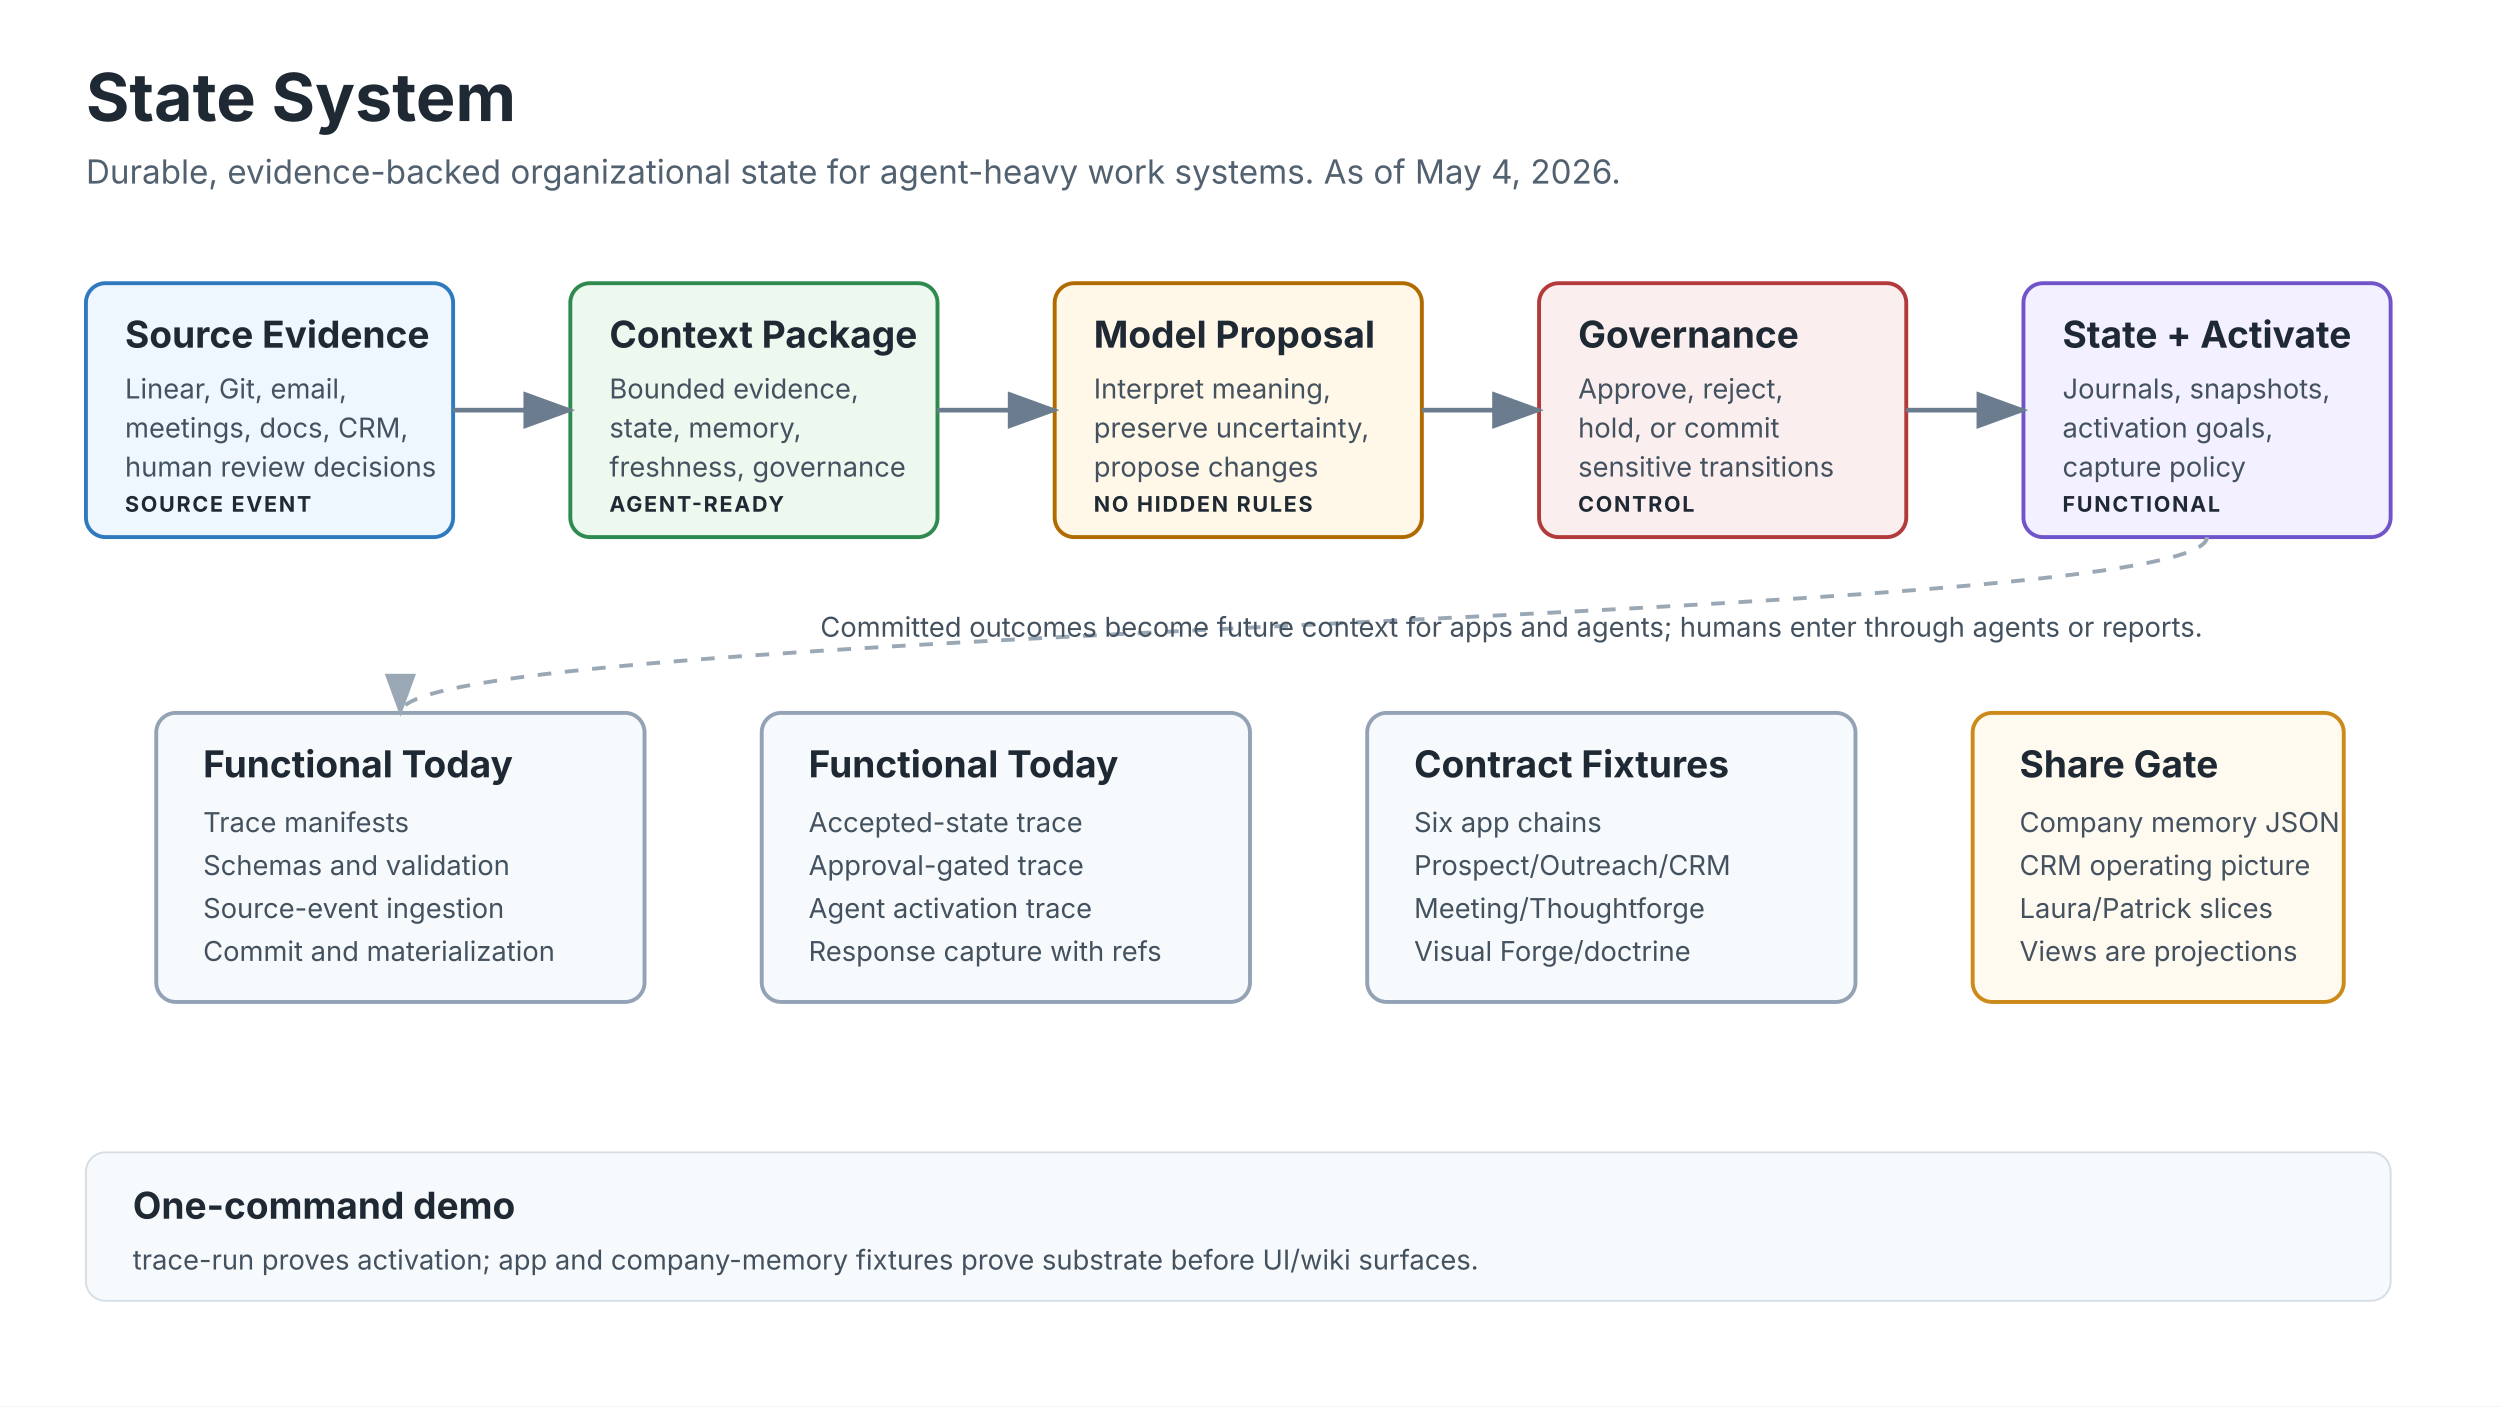
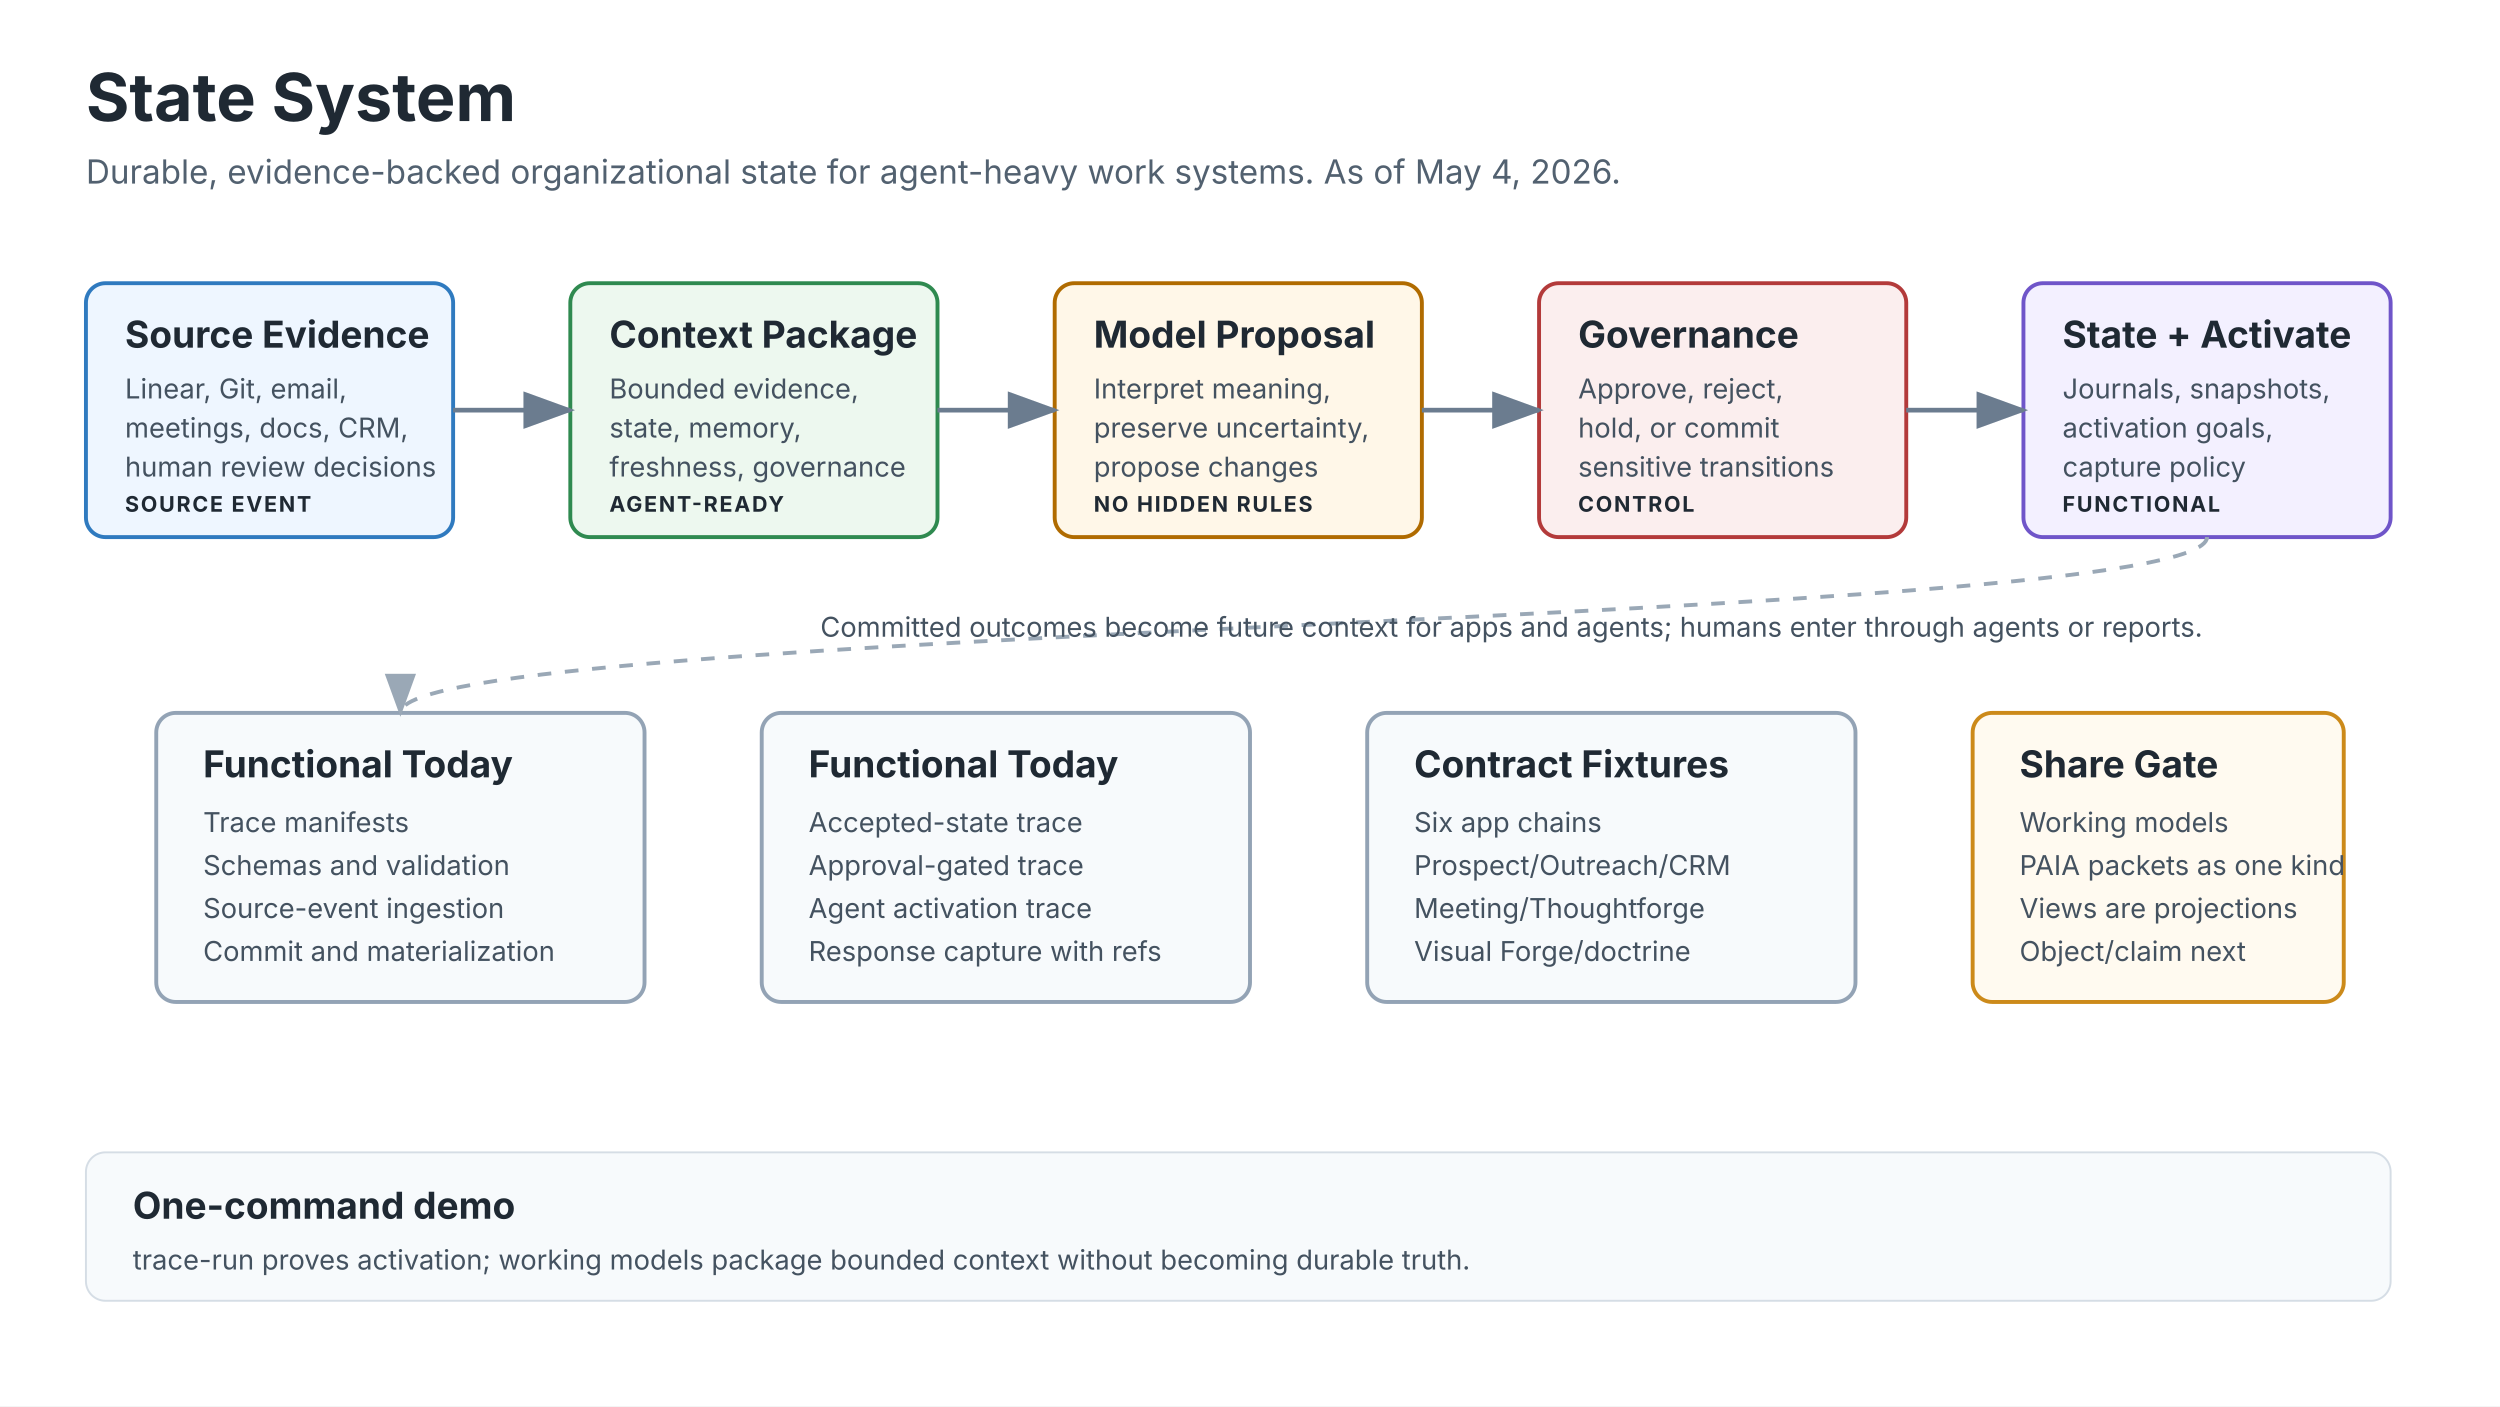
<svg xmlns="http://www.w3.org/2000/svg" viewBox="0 0 1280 720" role="img" aria-labelledby="title desc">
  <style>
    text { font-family: -apple-system, BlinkMacSystemFont, "Segoe UI", sans-serif; fill: #1f2933; }
    .title { font-size: 34px; font-weight: 700; }
    .subtitle { font-size: 17px; fill: #526170; }
    .label { font-size: 19px; font-weight: 700; }
    .body { font-size: 14px; fill: #445260; }
    .badge { font-size: 11px; font-weight: 700; letter-spacing: .08em; }
    .box { stroke-width: 2; rx: 10; }
    .arrow { fill: none; stroke: #6b7c8f; stroke-width: 2.4; marker-end: url(#arrow); }
    .soft-arrow { fill: none; stroke: #9aa8b6; stroke-width: 2; stroke-dasharray: 7 7; marker-end: url(#softArrow); }
  </style>
  <defs>
    <marker id="arrow" markerWidth="11" markerHeight="8" refX="10" refY="4" orient="auto">
      <path d="M0,0 L11,4 L0,8 Z" fill="#6b7c8f" />
    </marker>
    <marker id="softArrow" markerWidth="11" markerHeight="8" refX="10" refY="4" orient="auto">
      <path d="M0,0 L11,4 L0,8 Z" fill="#9aa8b6" />
    </marker>
  </defs>
  <rect width="1280" height="720" fill="#ffffff" />
  <text x="44" y="62" class="title">State System</text>
  <text x="44" y="94" class="subtitle">Durable, evidence-backed organizational state for agent-heavy work systems. As of May 4, 2026.</text>
  <rect x="44" y="145" width="188" height="130" class="box" fill="#eef6ff" stroke="#2f7abf" />
  <text x="64" y="178" class="label">Source Evidence</text>
  <text x="64" y="204" class="body">Linear, Git, email,</text>
  <text x="64" y="224" class="body">meetings, docs, CRM,</text>
  <text x="64" y="244" class="body">human review decisions</text>
  <text x="64" y="262" class="badge" fill="#2f7abf">SOURCE EVENT</text>
  <rect x="292" y="145" width="188" height="130" class="box" fill="#edf8ef" stroke="#2f8a50" />
  <text x="312" y="178" class="label">Context Package</text>
  <text x="312" y="204" class="body">Bounded evidence,</text>
  <text x="312" y="224" class="body">state, memory,</text>
  <text x="312" y="244" class="body">freshness, governance</text>
  <text x="312" y="262" class="badge" fill="#2f8a50">AGENT-READY</text>
  <rect x="540" y="145" width="188" height="130" class="box" fill="#fff7e8" stroke="#b06b00" />
  <text x="560" y="178" class="label">Model Proposal</text>
  <text x="560" y="204" class="body">Interpret meaning,</text>
  <text x="560" y="224" class="body">preserve uncertainty,</text>
  <text x="560" y="244" class="body">propose changes</text>
  <text x="560" y="262" class="badge" fill="#b06b00">NO HIDDEN RULES</text>
  <rect x="788" y="145" width="188" height="130" class="box" fill="#fbeeee" stroke="#b33a3a" />
  <text x="808" y="178" class="label">Governance</text>
  <text x="808" y="204" class="body">Approve, reject,</text>
  <text x="808" y="224" class="body">hold, or commit</text>
  <text x="808" y="244" class="body">sensitive transitions</text>
  <text x="808" y="262" class="badge" fill="#b33a3a">CONTROL</text>
  <rect x="1036" y="145" width="188" height="130" class="box" fill="#f3f0ff" stroke="#6f55c9" />
  <text x="1056" y="178" class="label">State + Activate</text>
  <text x="1056" y="204" class="body">Journals, snapshots,</text>
  <text x="1056" y="224" class="body">activation goals,</text>
  <text x="1056" y="244" class="body">capture policy</text>
  <text x="1056" y="262" class="badge" fill="#6f55c9">FUNCTIONAL</text>
  <path d="M232 210 H292" class="arrow" />
  <path d="M480 210 H540" class="arrow" />
  <path d="M728 210 H788" class="arrow" />
  <path d="M976 210 H1036" class="arrow" />
  <rect x="80" y="365" width="250" height="148" class="box" fill="#f7fafc" stroke="#93a3b5" />
  <text x="104" y="398" class="label">Functional Today</text>
  <text x="104" y="426" class="body">Trace manifests</text>
  <text x="104" y="448" class="body">Schemas and validation</text>
  <text x="104" y="470" class="body">Source-event ingestion</text>
  <text x="104" y="492" class="body">Commit and materialization</text>
  <rect x="390" y="365" width="250" height="148" class="box" fill="#f7fafc" stroke="#93a3b5" />
  <text x="414" y="398" class="label">Functional Today</text>
  <text x="414" y="426" class="body">Accepted-state trace</text>
  <text x="414" y="448" class="body">Approval-gated trace</text>
  <text x="414" y="470" class="body">Agent activation trace</text>
  <text x="414" y="492" class="body">Response capture with refs</text>
  <rect x="700" y="365" width="250" height="148" class="box" fill="#f7fafc" stroke="#93a3b5" />
  <text x="724" y="398" class="label">Contract Fixtures</text>
  <text x="724" y="426" class="body">Six app chains</text>
  <text x="724" y="448" class="body">Prospect/Outreach/CRM</text>
  <text x="724" y="470" class="body">Meeting/Thoughtforge</text>
  <text x="724" y="492" class="body">Visual Forge/doctrine</text>
  <rect x="1010" y="365" width="190" height="148" class="box" fill="#fffaf0" stroke="#cc8a1a" />
  <text x="1034" y="398" class="label">Share Gate</text>
-   <text x="1034" y="426" class="body">Company memory JSON</text>
-   <text x="1034" y="448" class="body">CRM operating picture</text>
-   <text x="1034" y="470" class="body">Laura/Patrick slices</text>
-   <text x="1034" y="492" class="body">Views are projections</text>
+   <text x="1034" y="426" class="body">Working models</text>
+   <text x="1034" y="448" class="body">PAIA packets as one kind</text>
+   <text x="1034" y="470" class="body">Views are projections</text>
+   <text x="1034" y="492" class="body">Object/claim next</text>
  <path d="M1130 275 C1130 320 205 320 205 365" class="soft-arrow" />
  <text x="420" y="326" class="body">Committed outcomes become future context for apps and agents; humans enter through agents or reports.</text>
  <rect x="44" y="590" width="1180" height="76" rx="10" fill="#f7fafc" stroke="#d5dde5" />
  <text x="68" y="624" class="label">One-command demo</text>
-   <text x="68" y="650" class="body">trace-run proves activation; app and company-memory fixtures prove substrate before UI/wiki surfaces.</text>
+   <text x="68" y="650" class="body">trace-run proves activation; working models package bounded context without becoming durable truth.</text>
</svg>
